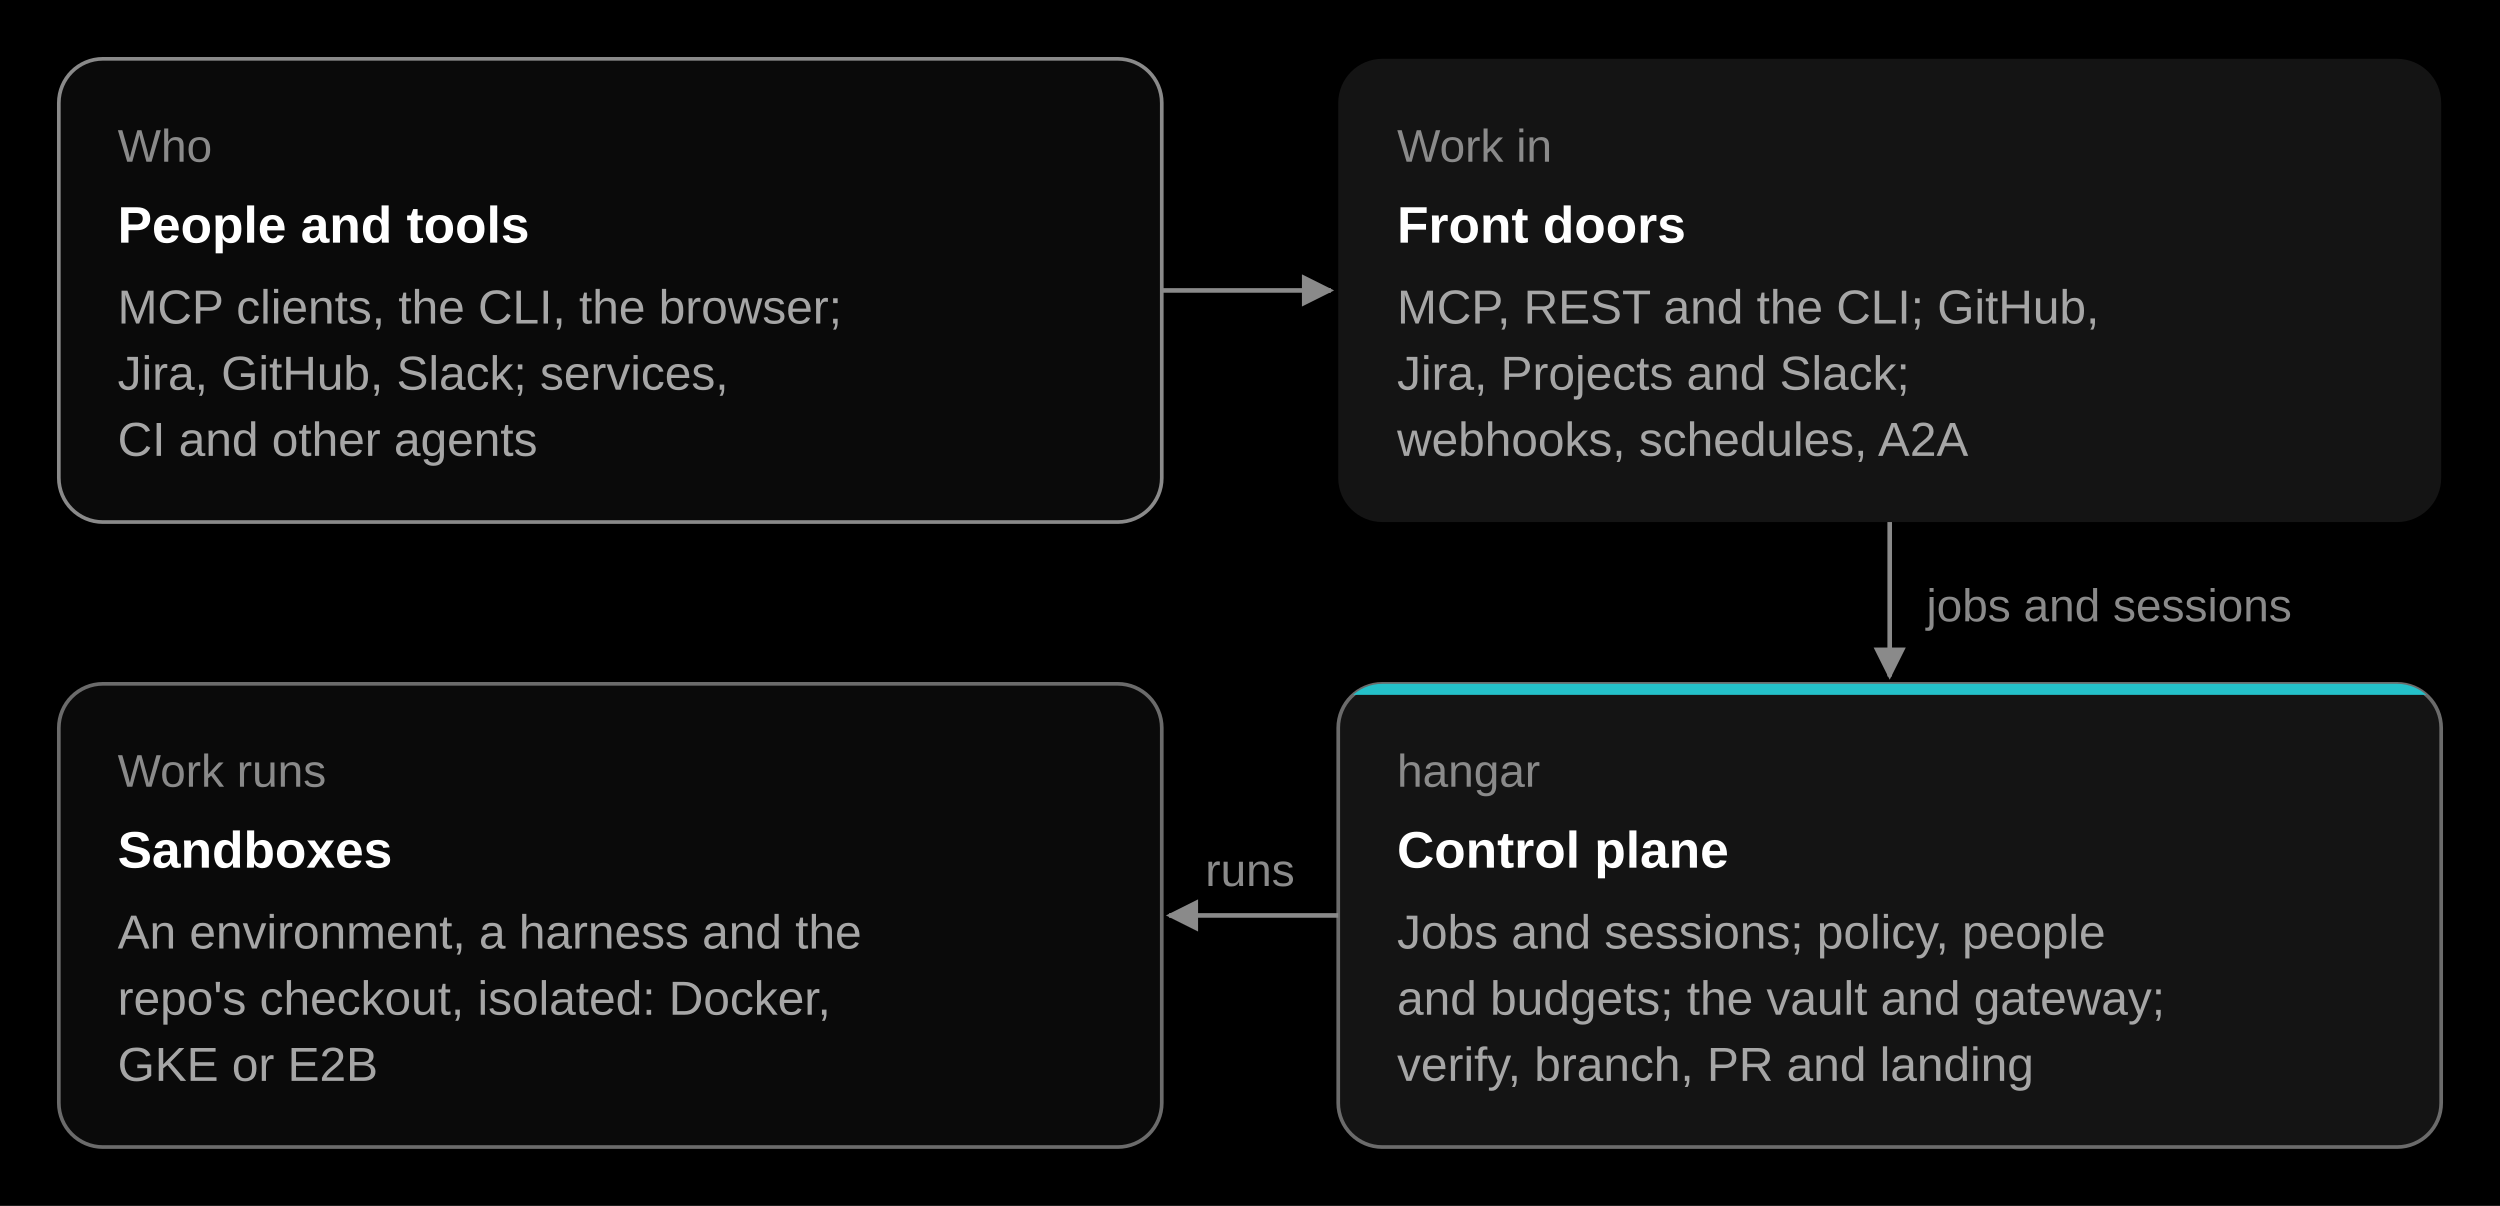
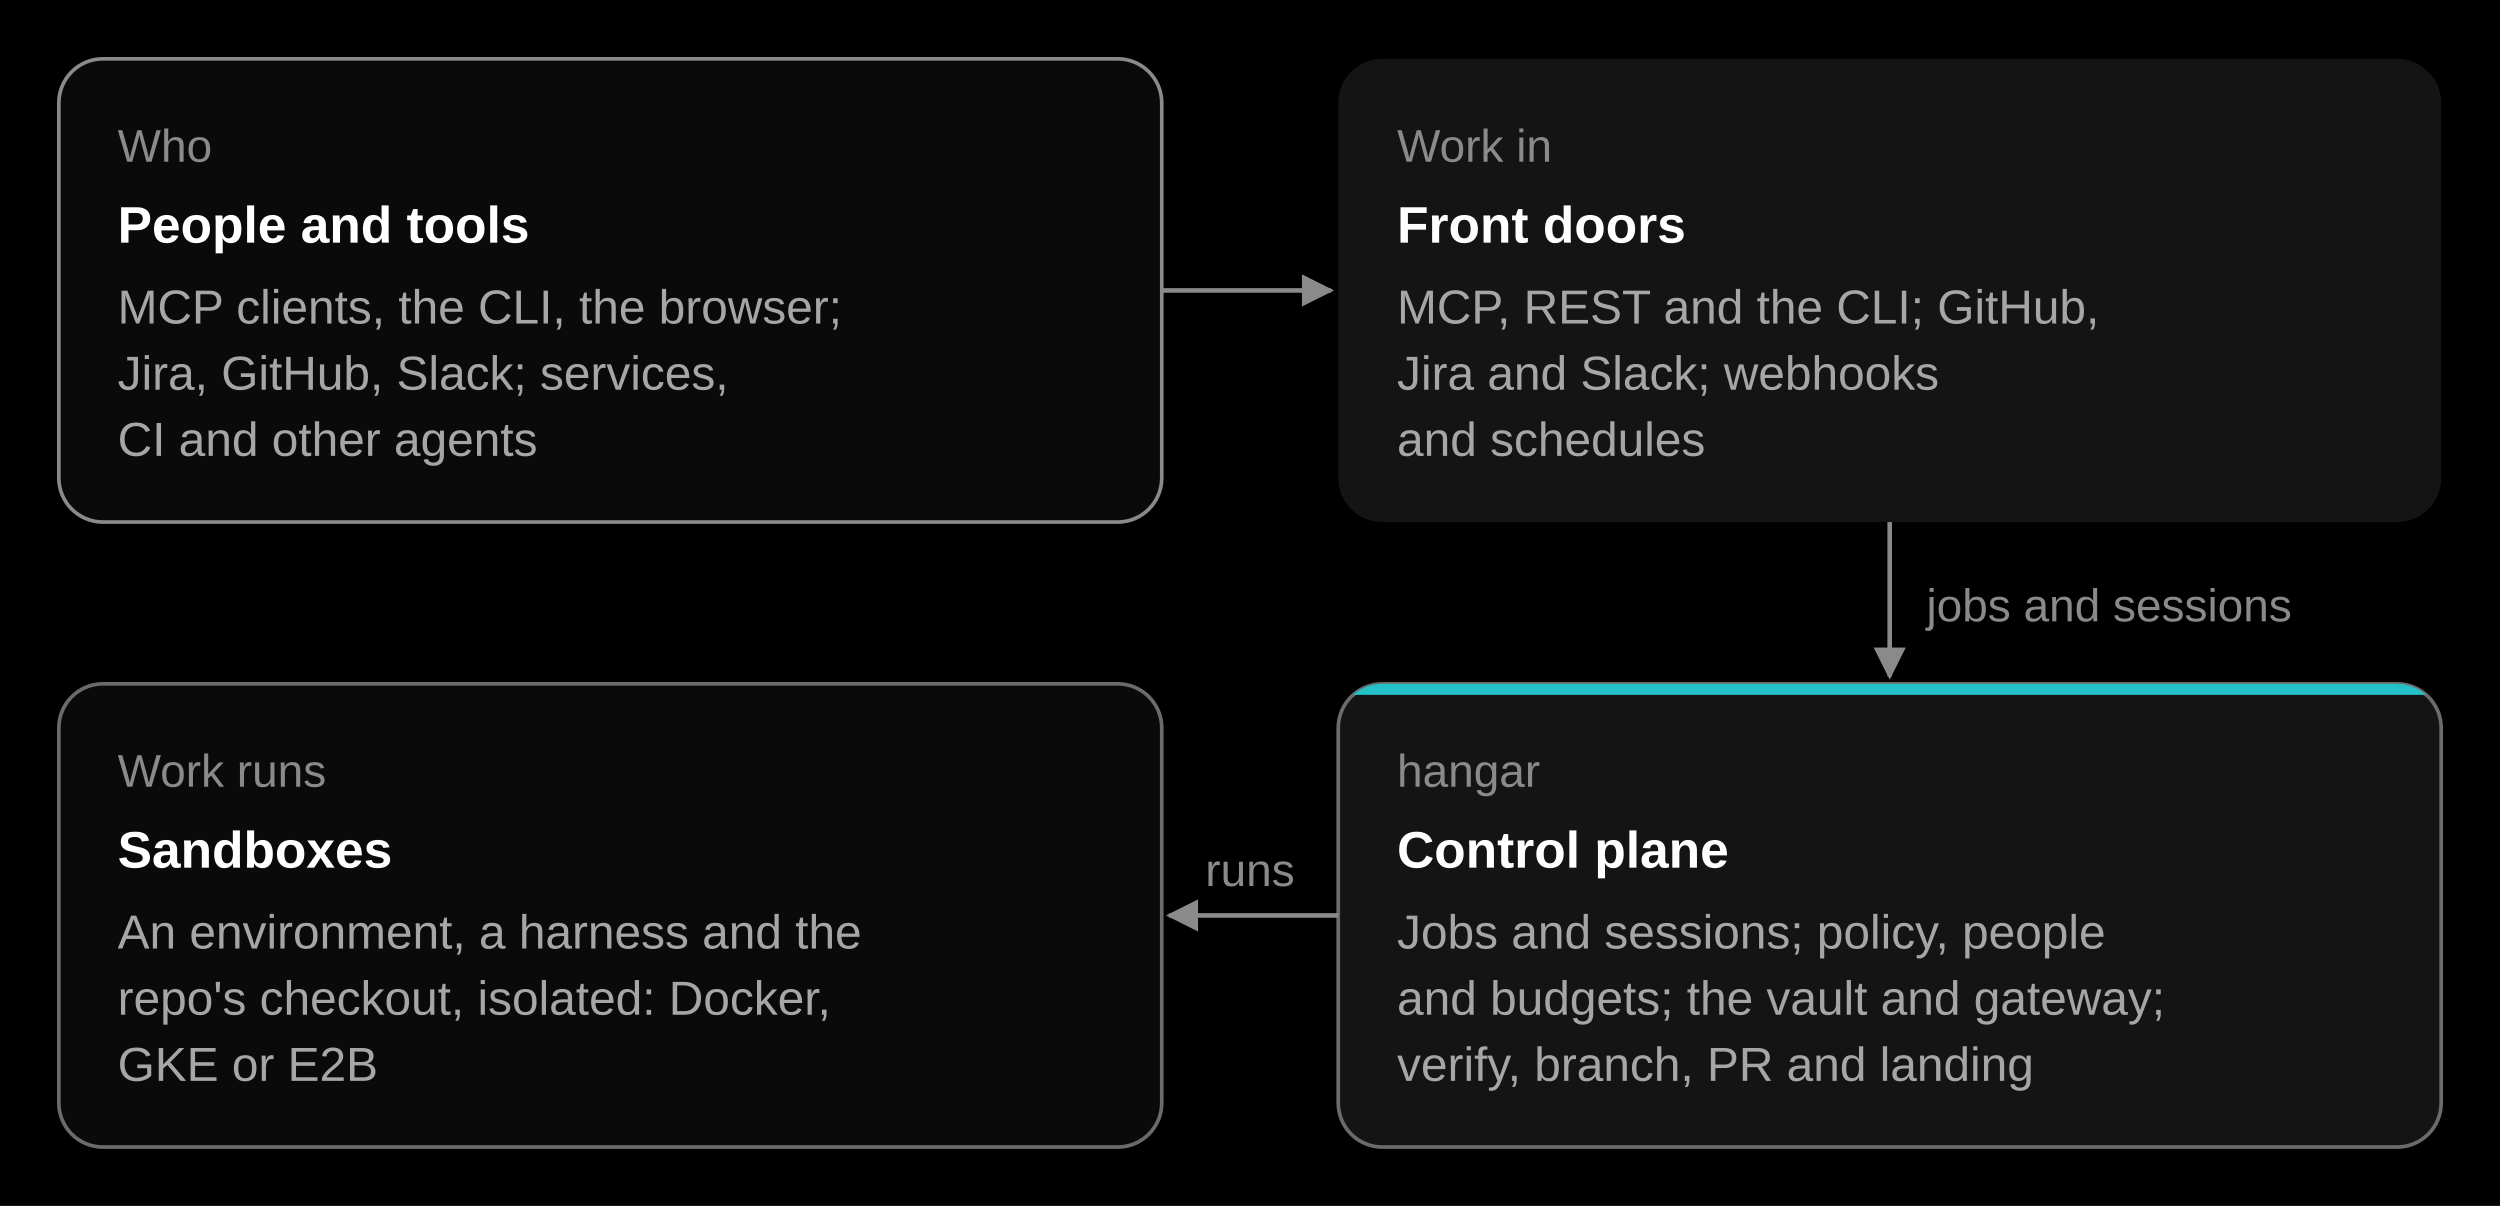
<svg xmlns="http://www.w3.org/2000/svg" class="af-d" viewBox="0 0 680 328" role="img" aria-label="People, front doors, the control plane and sandboxes">
  <style>
  .af-d .bg { fill: var(--af-canvas, #000000); }
  .af-d .box { fill: var(--af-raised, #141414); }
  .af-d .box-hub { fill: var(--af-raised, #141414); stroke: var(--af-line-strong, #6B6B6B); stroke-width: 1; }
  .af-d .box-plan { fill: none; stroke: var(--af-line-strong, #6B6B6B); stroke-width: 1; stroke-dasharray: 4 4; }
  .af-d .box-ext { fill: var(--af-surface, #0A0A0A); stroke: var(--af-line-strong, #6B6B6B); stroke-width: 1; }
  .af-d .person { fill: var(--af-surface, #0A0A0A); stroke: var(--af-fg-subtle, #8A8A8A); stroke-width: 1; }
  .af-d .name { font: 700 16px "Archivo", "Helvetica Neue", Arial, sans-serif; font-stretch: 125%; fill: var(--af-fg, #FFFFFF); }
  .af-d .name-s { font: 700 14px "Archivo", "Helvetica Neue", Arial, sans-serif; font-stretch: 125%; fill: var(--af-fg, #FFFFFF); }
  .af-d .title { font: 700 20px "Archivo", "Helvetica Neue", Arial, sans-serif; font-stretch: 125%; fill: var(--af-fg, #FFFFFF); }
  .af-d .body { font: 400 13px "Red Hat Text", "Helvetica Neue", Arial, sans-serif; fill: var(--af-fg-muted, #A6A6A6); }
  .af-d .lbl { font: 500 12.5px "Red Hat Text", "Helvetica Neue", Arial, sans-serif; fill: var(--af-fg-subtle, #8A8A8A); }
  .af-d .edge { fill: none; stroke: var(--af-fg-subtle, #8A8A8A); stroke-width: 1.25; }
  .af-d .edge-plan { fill: none; stroke: var(--af-fg-subtle, #8A8A8A); stroke-width: 1.25; stroke-dasharray: 5 4; }
  .af-d .elabel { font: 400 12.5px "Red Hat Text", "Helvetica Neue", Arial, sans-serif; fill: var(--af-fg-subtle, #8A8A8A); }
  .af-d .arrowhead { fill: var(--af-fg-subtle, #8A8A8A); }
  .af-d .dot { fill: var(--af-dot-field, #262626); }
</style>
  <defs>
    <marker id="concepts-arrow" viewBox="0 0 10 10" refX="9" refY="5" markerWidth="7" markerHeight="7" orient="auto-start-reverse">
      <path class="arrowhead" d="M0 0L10 5L0 10z" />
    </marker>
  </defs>
  <rect class="bg" width="680" height="328" />
  <rect class="person" x="16" y="16" width="300" height="126" rx="12" />
  <text class="lbl" x="32" y="44">Who</text>
  <text class="name-s" x="32" y="66">People and tools</text>
  <text class="body" x="32" y="88">MCP clients, the CLI, the browser;</text>
  <text class="body" x="32" y="106">Jira, GitHub, Slack; services,</text>
  <text class="body" x="32" y="124">CI and other agents</text>
  <rect class="box" x="364" y="16" width="300" height="126" rx="12" />
  <text class="lbl" x="380" y="44">Work in</text>
  <text class="name-s" x="380" y="66">Front doors</text>
  <text class="body" x="380" y="88">MCP, REST and the CLI; GitHub,</text>
-   <text class="body" x="380" y="106">Jira, Projects and Slack;</text>
-   <text class="body" x="380" y="124">webhooks, schedules, A2A</text>
+   <text class="body" x="380" y="106">Jira and Slack; webhooks</text>
+   <text class="body" x="380" y="124">and schedules</text>
  <rect class="box-hub" x="364" y="186" width="300" height="126" rx="12" />
  <clipPath id="concepts-pe364-186-300-126">
    <rect x="364" y="186" width="300" height="126" rx="12" />
  </clipPath>
  <rect x="364" y="186" width="300" height="3" fill="var(--af-product-hangar, #24C1C9)" clip-path="url(#concepts-pe364-186-300-126)" />
  <text class="lbl" x="380" y="214">hangar</text>
  <text class="name-s" x="380" y="236">Control plane</text>
  <text class="body" x="380" y="258">Jobs and sessions; policy, people</text>
  <text class="body" x="380" y="276">and budgets; the vault and gateway;</text>
  <text class="body" x="380" y="294">verify, branch, PR and landing</text>
  <rect class="box-ext" x="16" y="186" width="300" height="126" rx="12" />
  <text class="lbl" x="32" y="214">Work runs</text>
  <text class="name-s" x="32" y="236">Sandboxes</text>
  <text class="body" x="32" y="258">An environment, a harness and the</text>
  <text class="body" x="32" y="276">repo's checkout, isolated: Docker,</text>
  <text class="body" x="32" y="294">GKE or E2B</text>
  <path class="edge" d="M316 79H362" marker-end="url(#concepts-arrow)" />
  <path class="edge" d="M514 142V184" marker-end="url(#concepts-arrow)" />
  <path class="edge" d="M364 249H318" marker-end="url(#concepts-arrow)" />
  <text class="elabel" x="524" y="169" text-anchor="start">jobs and sessions</text>
  <text class="elabel" x="340" y="241" text-anchor="middle">runs</text>
</svg>
